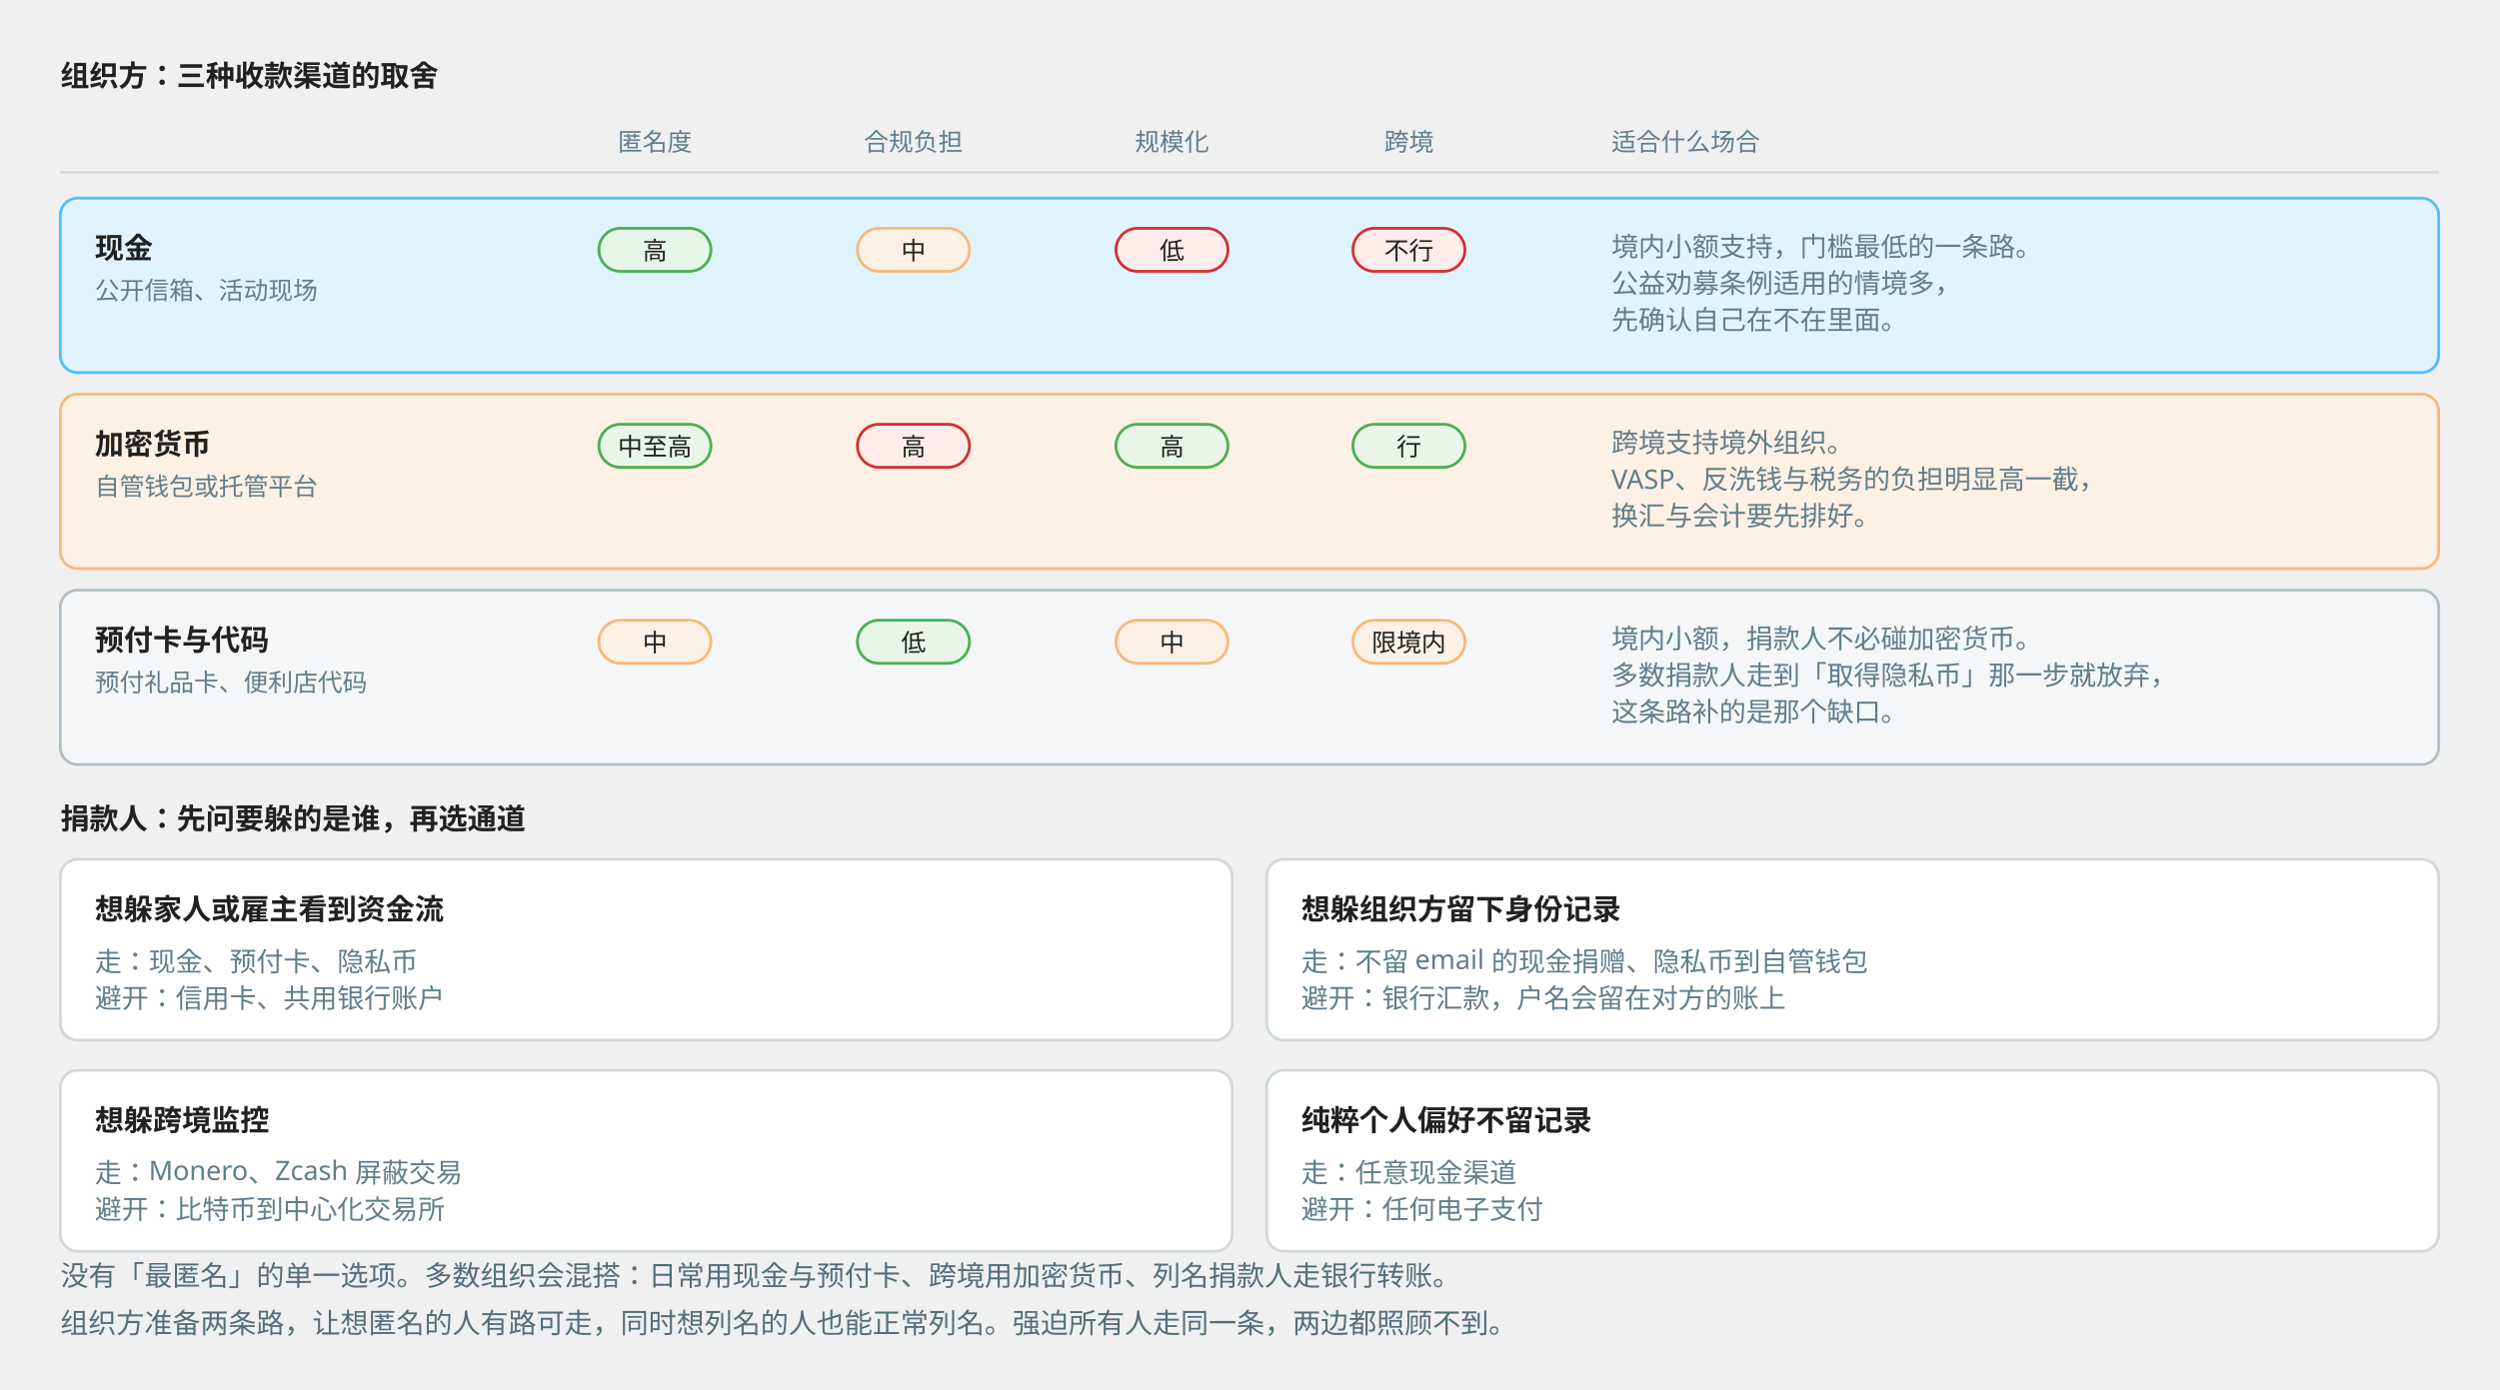
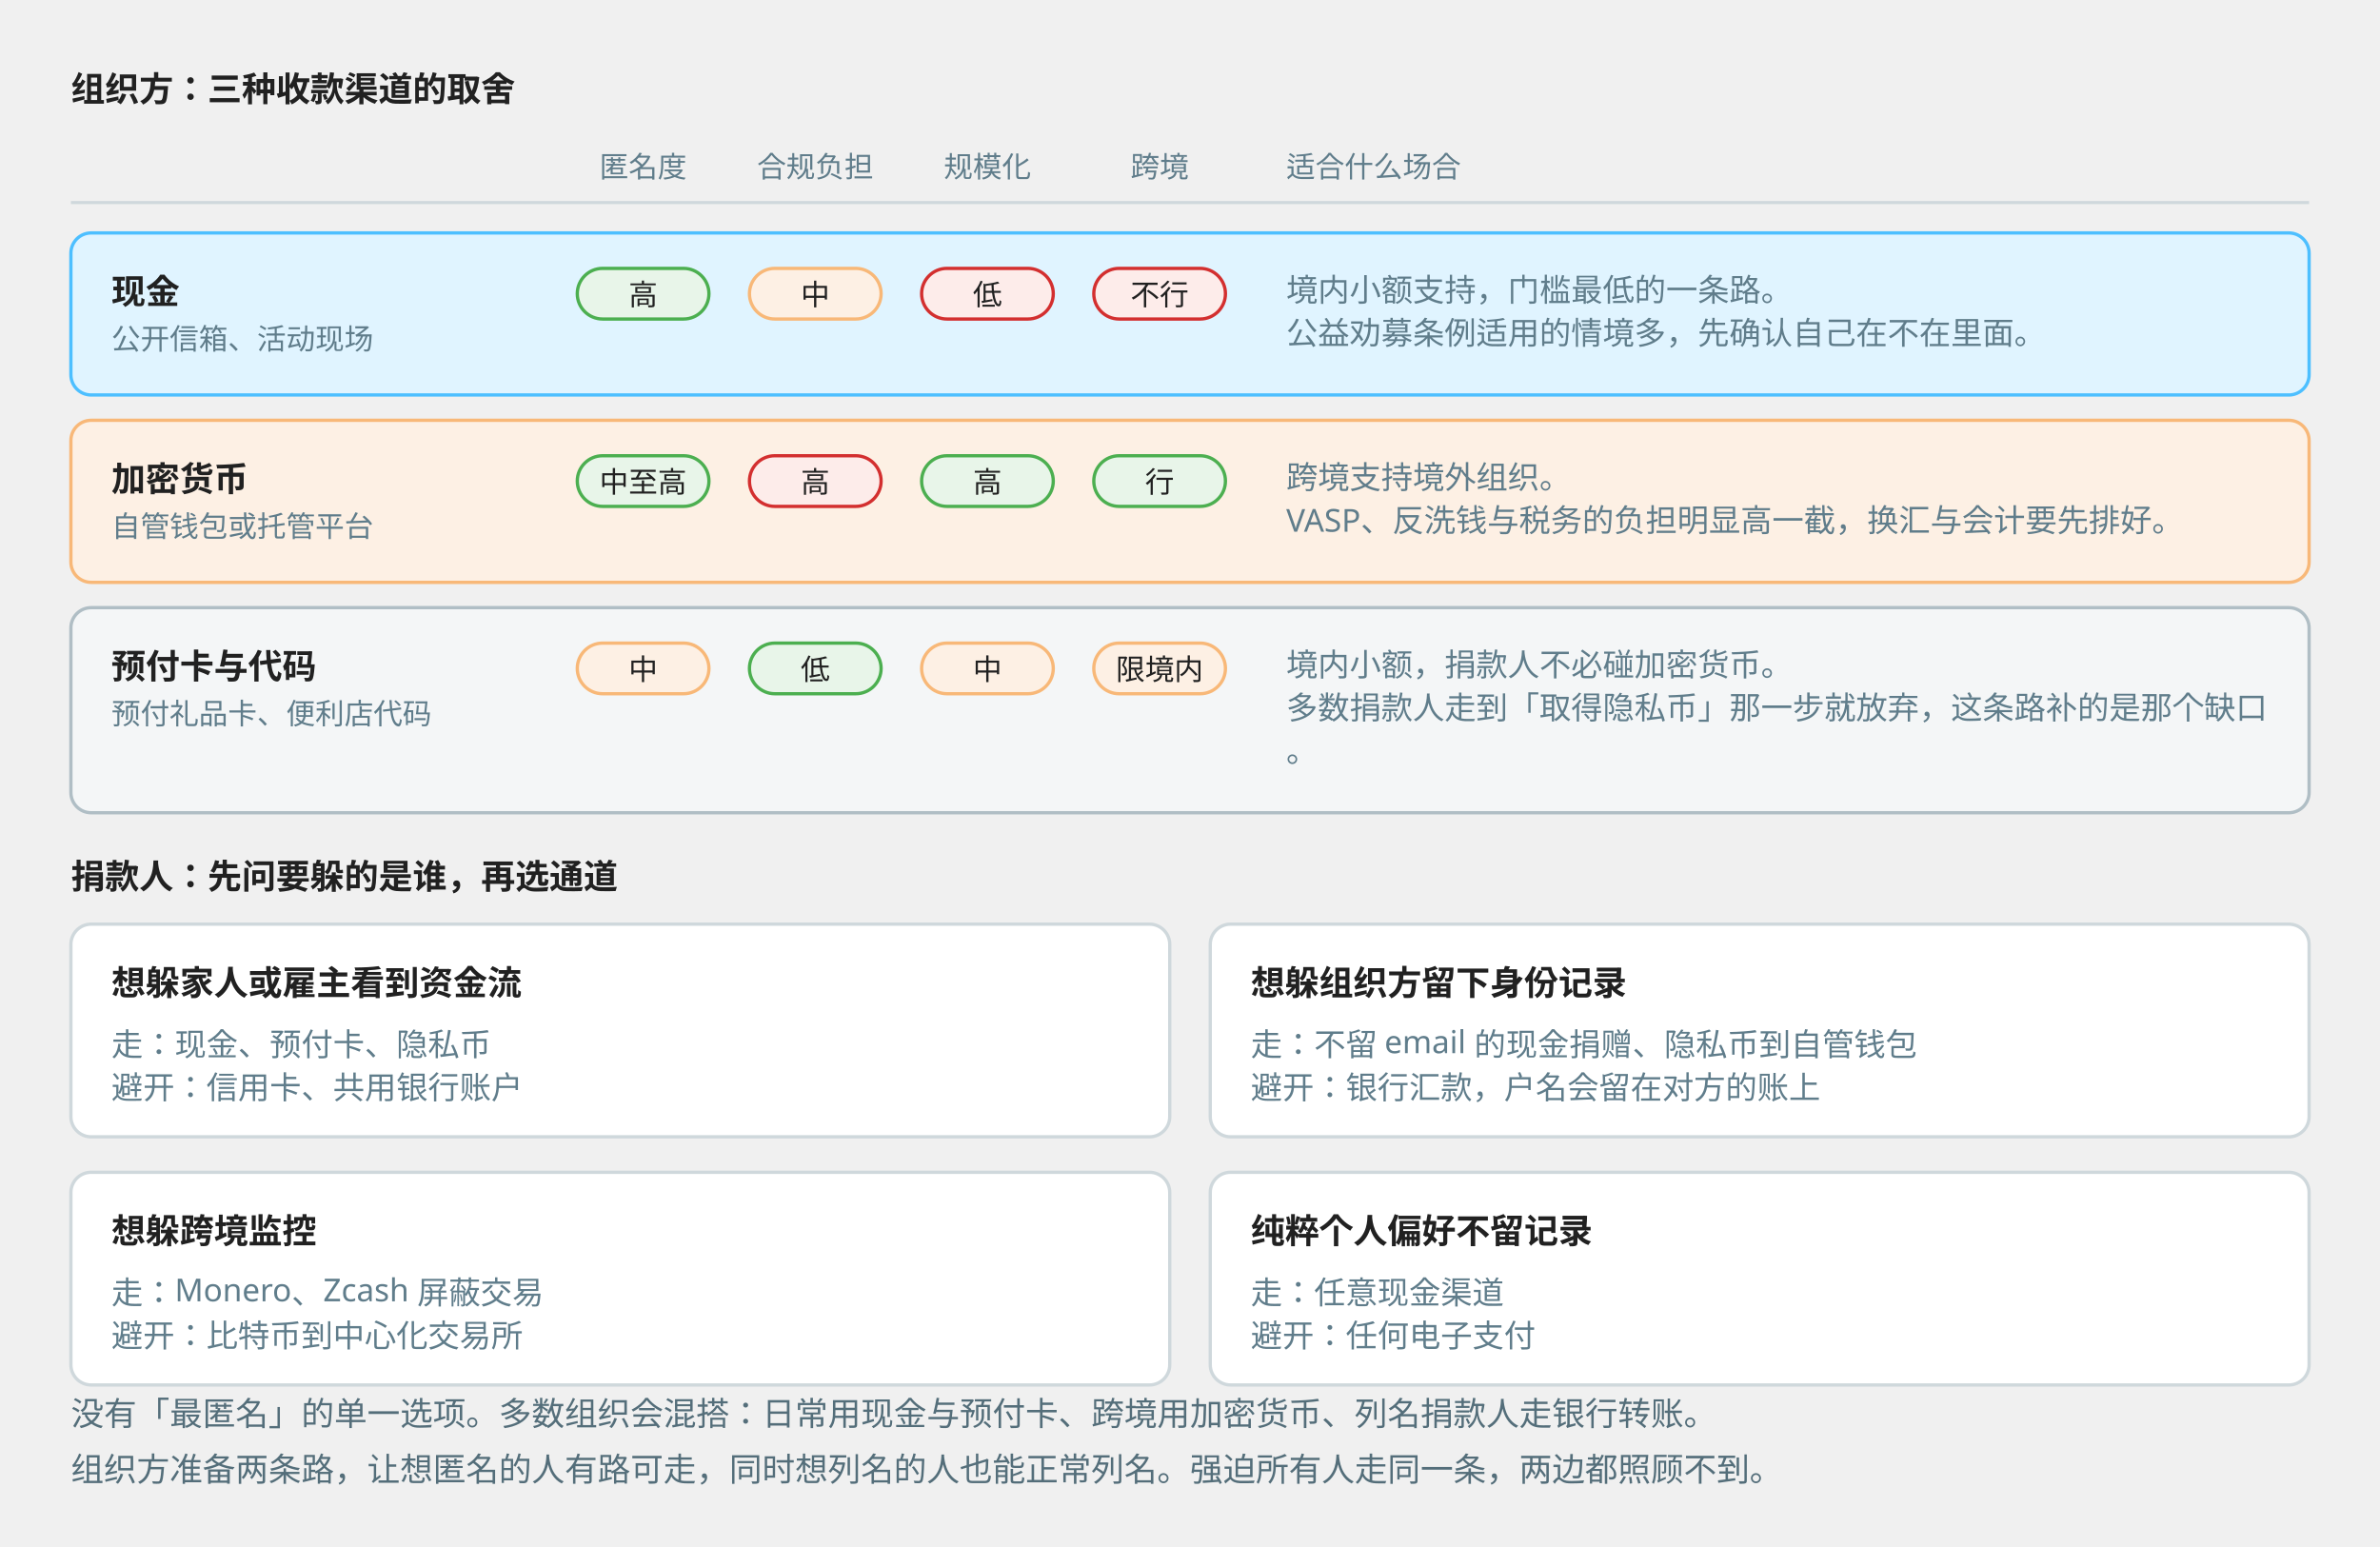
- <svg xmlns="http://www.w3.org/2000/svg" viewBox="0 0 1160 645" width="1160" height="645" role="img" aria-labelledby="title desc">
+ <svg xmlns="http://www.w3.org/2000/svg" viewBox="0 0 940 611" width="940" height="611" role="img" aria-labelledby="title desc">
  <style>
  /* 配色對齊 community/brand-assets.md 的色票。這個檔案是被 img 標籤引用的獨立 SVG，
     取不到頁面的 CSS 變數，只能寫死 hex。深色模式在檔案內自己處理，站上 palette
     切換的狀態不會傳進獨立的 SVG 檔。 */
  text { font-family: "Noto Sans TC", "PingFang TC", "Microsoft JhengHei", "Hiragino Sans GB", "Source Han Sans TC", sans-serif; }
  .t-main { fill: #212121; }
  .t-mute { fill: #607d8b; }
  .t-foot { fill: #546e7a; font-size: 13px; }
  .t-inv  { fill: #ffffff; }
  .h1 { font-size: 15px; font-weight: 700; }
  .h2 { font-size: 13.5px; font-weight: 700; }
  .bd { font-size: 12.5px; }
  .sm { font-size: 11.5px; }
  .card    { fill: #ffffff; stroke: #cfd8dc; stroke-width: 1.3; }
  .card-n  { fill: #f4f6f7; stroke: #b0bec5; stroke-width: 1.3; }
  .card-c1 { fill: #e0f4ff; stroke: #4dbfff; stroke-width: 1.3; }
  .card-c2 { fill: #b3e3ff; stroke: #26b3ff; stroke-width: 1.3; }
  .card-c3 { fill: #80d1ff; stroke: #0089bf; stroke-width: 1.3; }
  .card-w1 { fill: #fdf0e4; stroke: #f8b878; stroke-width: 1.3; }
  .card-w2 { fill: #f8b878; stroke: #ef6c00; stroke-width: 1.3; }
  .card-w3 { fill: #ef6c00; stroke: #c85a00; stroke-width: 1.3; }
  .card-ok { fill: #e8f5e9; stroke: #4caf50; stroke-width: 1.3; }
  .card-no { fill: #fdecea; stroke: #d32f2f; stroke-width: 1.3; }
  .rule    { stroke: #cfd8dc; stroke-width: 1.2; fill: none; }
  .arrow   { stroke: #90a4ae; stroke-width: 1.6; fill: none; }
  .arrow-h { fill: #90a4ae; }
  .tag     { fill: #eceff1; stroke: none; }
  .t-tag   { fill: #455a64; font-size: 11px; font-weight: 700; }

  @media (prefers-color-scheme: dark) {
    .t-main { fill: #eceff1; }
    .t-mute { fill: #90a4ae; }
    .t-foot { fill: #b0bec5; }
    .t-inv  { fill: #241708; }
    .card    { fill: #23292e; stroke: #4b565e; }
    .card-n  { fill: #1c2226; stroke: #46515a; }
    .card-c1 { fill: #0d2b38; stroke: #4dbfff; }
    .card-c2 { fill: #10394b; stroke: #26b3ff; }
    .card-c3 { fill: #14495f; stroke: #4dbfff; }
    .card-w1 { fill: #2b1f16; stroke: #8a5420; }
    .card-w2 { fill: #7d4b19; stroke: #ff8c1a; }
    .card-w3 { fill: #ff8c1a; stroke: #ffa64d; }
    .card-ok { fill: #17301a; stroke: #4caf50; }
    .card-no { fill: #35181a; stroke: #e57373; }
    .rule    { stroke: #46515a; }
    .arrow   { stroke: #6b7780; }
    .arrow-h { fill: #6b7780; }
    .tag     { fill: #333c43; }
    .t-tag   { fill: #b0bec5; }
  }
</style>
  <text class="t-main h2" x="28" y="40">组织方：三种收款渠道的取舍</text>
-   <text class="t-mute sm" x="304" y="70" text-anchor="middle">匿名度</text>
-   <text class="t-mute sm" x="424" y="70" text-anchor="middle">合规负担</text>
-   <text class="t-mute sm" x="544" y="70" text-anchor="middle">规模化</text>
-   <text class="t-mute sm" x="654" y="70" text-anchor="middle">跨境</text>
-   <text class="t-mute sm" x="748" y="70">适合什么场合</text>
-   <path class="rule" d="M28 80 H1132" />
-   <rect class="card-c1" x="28" y="92" width="1104" height="81" rx="8" />
+   <text class="t-mute sm" x="254" y="70" text-anchor="middle">匿名度</text>
+   <text class="t-mute sm" x="322" y="70" text-anchor="middle">合规负担</text>
+   <text class="t-mute sm" x="390" y="70" text-anchor="middle">规模化</text>
+   <text class="t-mute sm" x="458" y="70" text-anchor="middle">跨境</text>
+   <text class="t-mute sm" x="508" y="70">适合什么场合</text>
+   <path class="rule" d="M28 80 H912" />
+   <rect class="card-c1" x="28" y="92" width="884" height="64" rx="8" />
  <text class="t-main h2" x="44" y="120">现金</text>
-   <text class="t-mute sm" x="44" y="139">公开信箱、活动现场</text>
-   <rect class="card-ok" x="278" y="106" width="52" height="20" rx="10" />
-   <text class="t-main sm" x="304" y="120.5" text-anchor="middle">高</text>
-   <rect class="card-w1" x="398" y="106" width="52" height="20" rx="10" />
-   <text class="t-main sm" x="424" y="120.5" text-anchor="middle">中</text>
-   <rect class="card-no" x="518" y="106" width="52" height="20" rx="10" />
-   <text class="t-main sm" x="544" y="120.5" text-anchor="middle">低</text>
-   <rect class="card-no" x="628" y="106" width="52" height="20" rx="10" />
-   <text class="t-main sm" x="654" y="120.5" text-anchor="middle">不行</text>
-   <text class="t-mute bd" x="748" y="119">境内小额支持，门槛最低的一条路。</text>
-   <text class="t-mute bd" x="748" y="136">公益劝募条例适用的情境多，</text>
-   <text class="t-mute bd" x="748" y="153">先确认自己在不在里面。</text>
-   <rect class="card-w1" x="28" y="183" width="1104" height="81" rx="8" />
-   <text class="t-main h2" x="44" y="211">加密货币</text>
-   <text class="t-mute sm" x="44" y="230">自管钱包或托管平台</text>
-   <rect class="card-ok" x="278" y="197" width="52" height="20" rx="10" />
-   <text class="t-main sm" x="304" y="211.5" text-anchor="middle">中至高</text>
-   <rect class="card-no" x="398" y="197" width="52" height="20" rx="10" />
-   <text class="t-main sm" x="424" y="211.5" text-anchor="middle">高</text>
-   <rect class="card-ok" x="518" y="197" width="52" height="20" rx="10" />
-   <text class="t-main sm" x="544" y="211.5" text-anchor="middle">高</text>
-   <rect class="card-ok" x="628" y="197" width="52" height="20" rx="10" />
-   <text class="t-main sm" x="654" y="211.5" text-anchor="middle">行</text>
-   <text class="t-mute bd" x="748" y="210">跨境支持境外组织。</text>
-   <text class="t-mute bd" x="748" y="227">VASP、反洗钱与税务的负担明显高一截，</text>
-   <text class="t-mute bd" x="748" y="244">换汇与会计要先排好。</text>
-   <rect class="card-n" x="28" y="274" width="1104" height="81" rx="8" />
-   <text class="t-main h2" x="44" y="302">预付卡与代码</text>
-   <text class="t-mute sm" x="44" y="321">预付礼品卡、便利店代码</text>
-   <rect class="card-w1" x="278" y="288" width="52" height="20" rx="10" />
-   <text class="t-main sm" x="304" y="302.5" text-anchor="middle">中</text>
-   <rect class="card-ok" x="398" y="288" width="52" height="20" rx="10" />
-   <text class="t-main sm" x="424" y="302.5" text-anchor="middle">低</text>
-   <rect class="card-w1" x="518" y="288" width="52" height="20" rx="10" />
-   <text class="t-main sm" x="544" y="302.5" text-anchor="middle">中</text>
-   <rect class="card-w1" x="628" y="288" width="52" height="20" rx="10" />
-   <text class="t-main sm" x="654" y="302.5" text-anchor="middle">限境内</text>
-   <text class="t-mute bd" x="748" y="301">境内小额，捐款人不必碰加密货币。</text>
-   <text class="t-mute bd" x="748" y="318">多数捐款人走到「取得隐私币」那一步就放弃，</text>
-   <text class="t-mute bd" x="748" y="335">这条路补的是那个缺口。</text>
-   <text class="t-main h2" x="28" y="385">捐款人：先问要躲的是谁，再选通道</text>
-   <rect class="card" x="28" y="399" width="544" height="84" rx="8" />
-   <text class="t-main h2" x="44" y="427">想躲家人或雇主看到资金流</text>
-   <text class="t-mute bd" x="44" y="451">走：现金、预付卡、隐私币</text>
-   <text class="t-mute bd" x="44" y="468">避开：信用卡、共用银行账户</text>
-   <rect class="card" x="588" y="399" width="544" height="84" rx="8" />
-   <text class="t-main h2" x="604" y="427">想躲组织方留下身份记录</text>
-   <text class="t-mute bd" x="604" y="451">走：不留 email 的现金捐赠、隐私币到自管钱包</text>
-   <text class="t-mute bd" x="604" y="468">避开：银行汇款，户名会留在对方的账上</text>
-   <rect class="card" x="28" y="497" width="544" height="84" rx="8" />
-   <text class="t-main h2" x="44" y="525">想躲跨境监控</text>
-   <text class="t-mute bd" x="44" y="549">走：Monero、Zcash 屏蔽交易</text>
-   <text class="t-mute bd" x="44" y="566">避开：比特币到中心化交易所</text>
-   <rect class="card" x="588" y="497" width="544" height="84" rx="8" />
-   <text class="t-main h2" x="604" y="525">纯粹个人偏好不留记录</text>
-   <text class="t-mute bd" x="604" y="549">走：任意现金渠道</text>
-   <text class="t-mute bd" x="604" y="566">避开：任何电子支付</text>
-   <text class="t-foot" x="28" y="597">没有「最匿名」的单一选项。多数组织会混搭：日常用现金与预付卡、跨境用加密货币、列名捐款人走银行转账。</text>
-   <text class="t-foot" x="28" y="619">组织方准备两条路，让想匿名的人有路可走，同时想列名的人也能正常列名。强迫所有人走同一条，两边都照顾不到。</text>
+   <text class="t-mute sm" x="44" y="138">公开信箱、活动现场</text>
+   <rect class="card-ok" x="228" y="106" width="52" height="20" rx="10" />
+   <text class="t-main sm" x="254" y="120.5" text-anchor="middle">高</text>
+   <rect class="card-w1" x="296" y="106" width="52" height="20" rx="10" />
+   <text class="t-main sm" x="322" y="120.5" text-anchor="middle">中</text>
+   <rect class="card-no" x="364" y="106" width="52" height="20" rx="10" />
+   <text class="t-main sm" x="390" y="120.5" text-anchor="middle">低</text>
+   <rect class="card-no" x="432" y="106" width="52" height="20" rx="10" />
+   <text class="t-main sm" x="458" y="120.5" text-anchor="middle">不行</text>
+   <text class="t-mute bd" x="508" y="119">境内小额支持，门槛最低的一条路。</text>
+   <text class="t-mute bd" x="508" y="136">公益劝募条例适用的情境多，先确认自己在不在里面。</text>
+   <rect class="card-w1" x="28" y="166" width="884" height="64" rx="8" />
+   <text class="t-main h2" x="44" y="194">加密货币</text>
+   <text class="t-mute sm" x="44" y="212">自管钱包或托管平台</text>
+   <rect class="card-ok" x="228" y="180" width="52" height="20" rx="10" />
+   <text class="t-main sm" x="254" y="194.5" text-anchor="middle">中至高</text>
+   <rect class="card-no" x="296" y="180" width="52" height="20" rx="10" />
+   <text class="t-main sm" x="322" y="194.5" text-anchor="middle">高</text>
+   <rect class="card-ok" x="364" y="180" width="52" height="20" rx="10" />
+   <text class="t-main sm" x="390" y="194.5" text-anchor="middle">高</text>
+   <rect class="card-ok" x="432" y="180" width="52" height="20" rx="10" />
+   <text class="t-main sm" x="458" y="194.5" text-anchor="middle">行</text>
+   <text class="t-mute bd" x="508" y="193">跨境支持境外组织。</text>
+   <text class="t-mute bd" x="508" y="210">VASP、反洗钱与税务的负担明显高一截，换汇与会计要先排好。</text>
+   <rect class="card-n" x="28" y="240" width="884" height="81" rx="8" />
+   <text class="t-main h2" x="44" y="268">预付卡与代码</text>
+   <text class="t-mute sm" x="44" y="286">预付礼品卡、便利店代码</text>
+   <rect class="card-w1" x="228" y="254" width="52" height="20" rx="10" />
+   <text class="t-main sm" x="254" y="268.5" text-anchor="middle">中</text>
+   <rect class="card-ok" x="296" y="254" width="52" height="20" rx="10" />
+   <text class="t-main sm" x="322" y="268.5" text-anchor="middle">低</text>
+   <rect class="card-w1" x="364" y="254" width="52" height="20" rx="10" />
+   <text class="t-main sm" x="390" y="268.5" text-anchor="middle">中</text>
+   <rect class="card-w1" x="432" y="254" width="52" height="20" rx="10" />
+   <text class="t-main sm" x="458" y="268.5" text-anchor="middle">限境内</text>
+   <text class="t-mute bd" x="508" y="267">境内小额，捐款人不必碰加密货币。</text>
+   <text class="t-mute bd" x="508" y="284">多数捐款人走到「取得隐私币」那一步就放弃，这条路补的是那个缺口</text>
+   <text class="t-mute bd" x="508" y="301">。</text>
+   <text class="t-main h2" x="28" y="351">捐款人：先问要躲的是谁，再选通道</text>
+   <rect class="card" x="28" y="365" width="434" height="84" rx="8" />
+   <text class="t-main h2" x="44" y="393">想躲家人或雇主看到资金流</text>
+   <text class="t-mute bd" x="44" y="417">走：现金、预付卡、隐私币</text>
+   <text class="t-mute bd" x="44" y="434">避开：信用卡、共用银行账户</text>
+   <rect class="card" x="478" y="365" width="434" height="84" rx="8" />
+   <text class="t-main h2" x="494" y="393">想躲组织方留下身份记录</text>
+   <text class="t-mute bd" x="494" y="417">走：不留 email 的现金捐赠、隐私币到自管钱包</text>
+   <text class="t-mute bd" x="494" y="434">避开：银行汇款，户名会留在对方的账上</text>
+   <rect class="card" x="28" y="463" width="434" height="84" rx="8" />
+   <text class="t-main h2" x="44" y="491">想躲跨境监控</text>
+   <text class="t-mute bd" x="44" y="515">走：Monero、Zcash 屏蔽交易</text>
+   <text class="t-mute bd" x="44" y="532">避开：比特币到中心化交易所</text>
+   <rect class="card" x="478" y="463" width="434" height="84" rx="8" />
+   <text class="t-main h2" x="494" y="491">纯粹个人偏好不留记录</text>
+   <text class="t-mute bd" x="494" y="515">走：任意现金渠道</text>
+   <text class="t-mute bd" x="494" y="532">避开：任何电子支付</text>
+   <text class="t-foot" x="28" y="563">没有「最匿名」的单一选项。多数组织会混搭：日常用现金与预付卡、跨境用加密货币、列名捐款人走银行转账。</text>
+   <text class="t-foot" x="28" y="585">组织方准备两条路，让想匿名的人有路可走，同时想列名的人也能正常列名。强迫所有人走同一条，两边都照顾不到。</text>
</svg>
